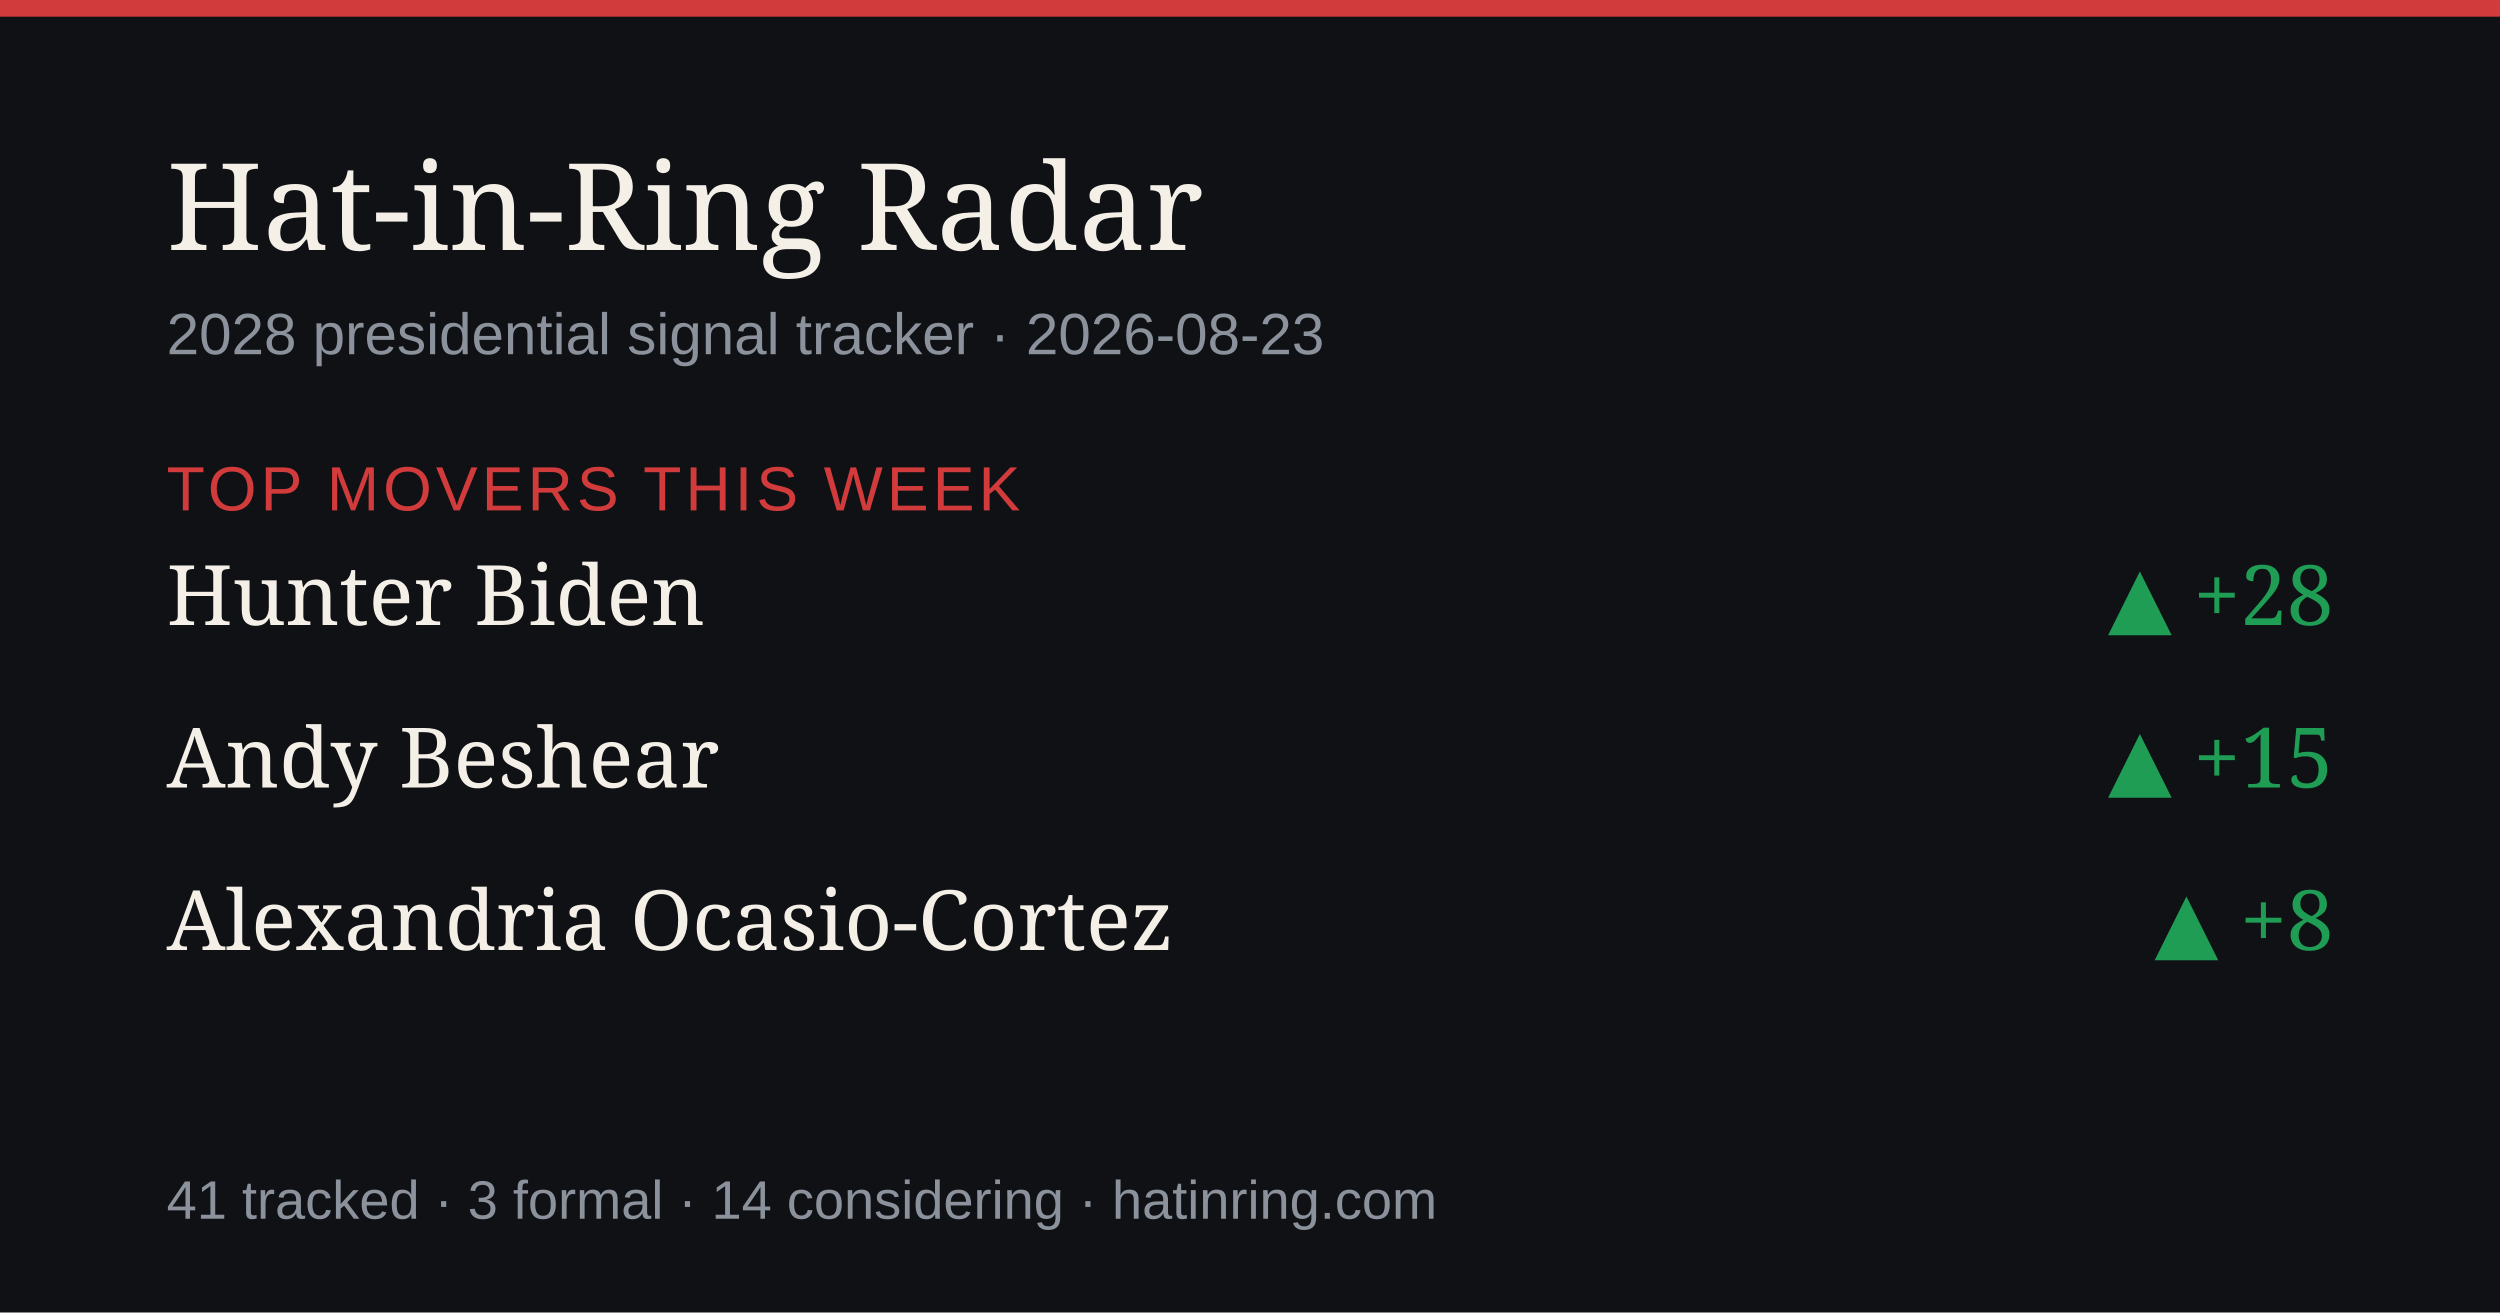
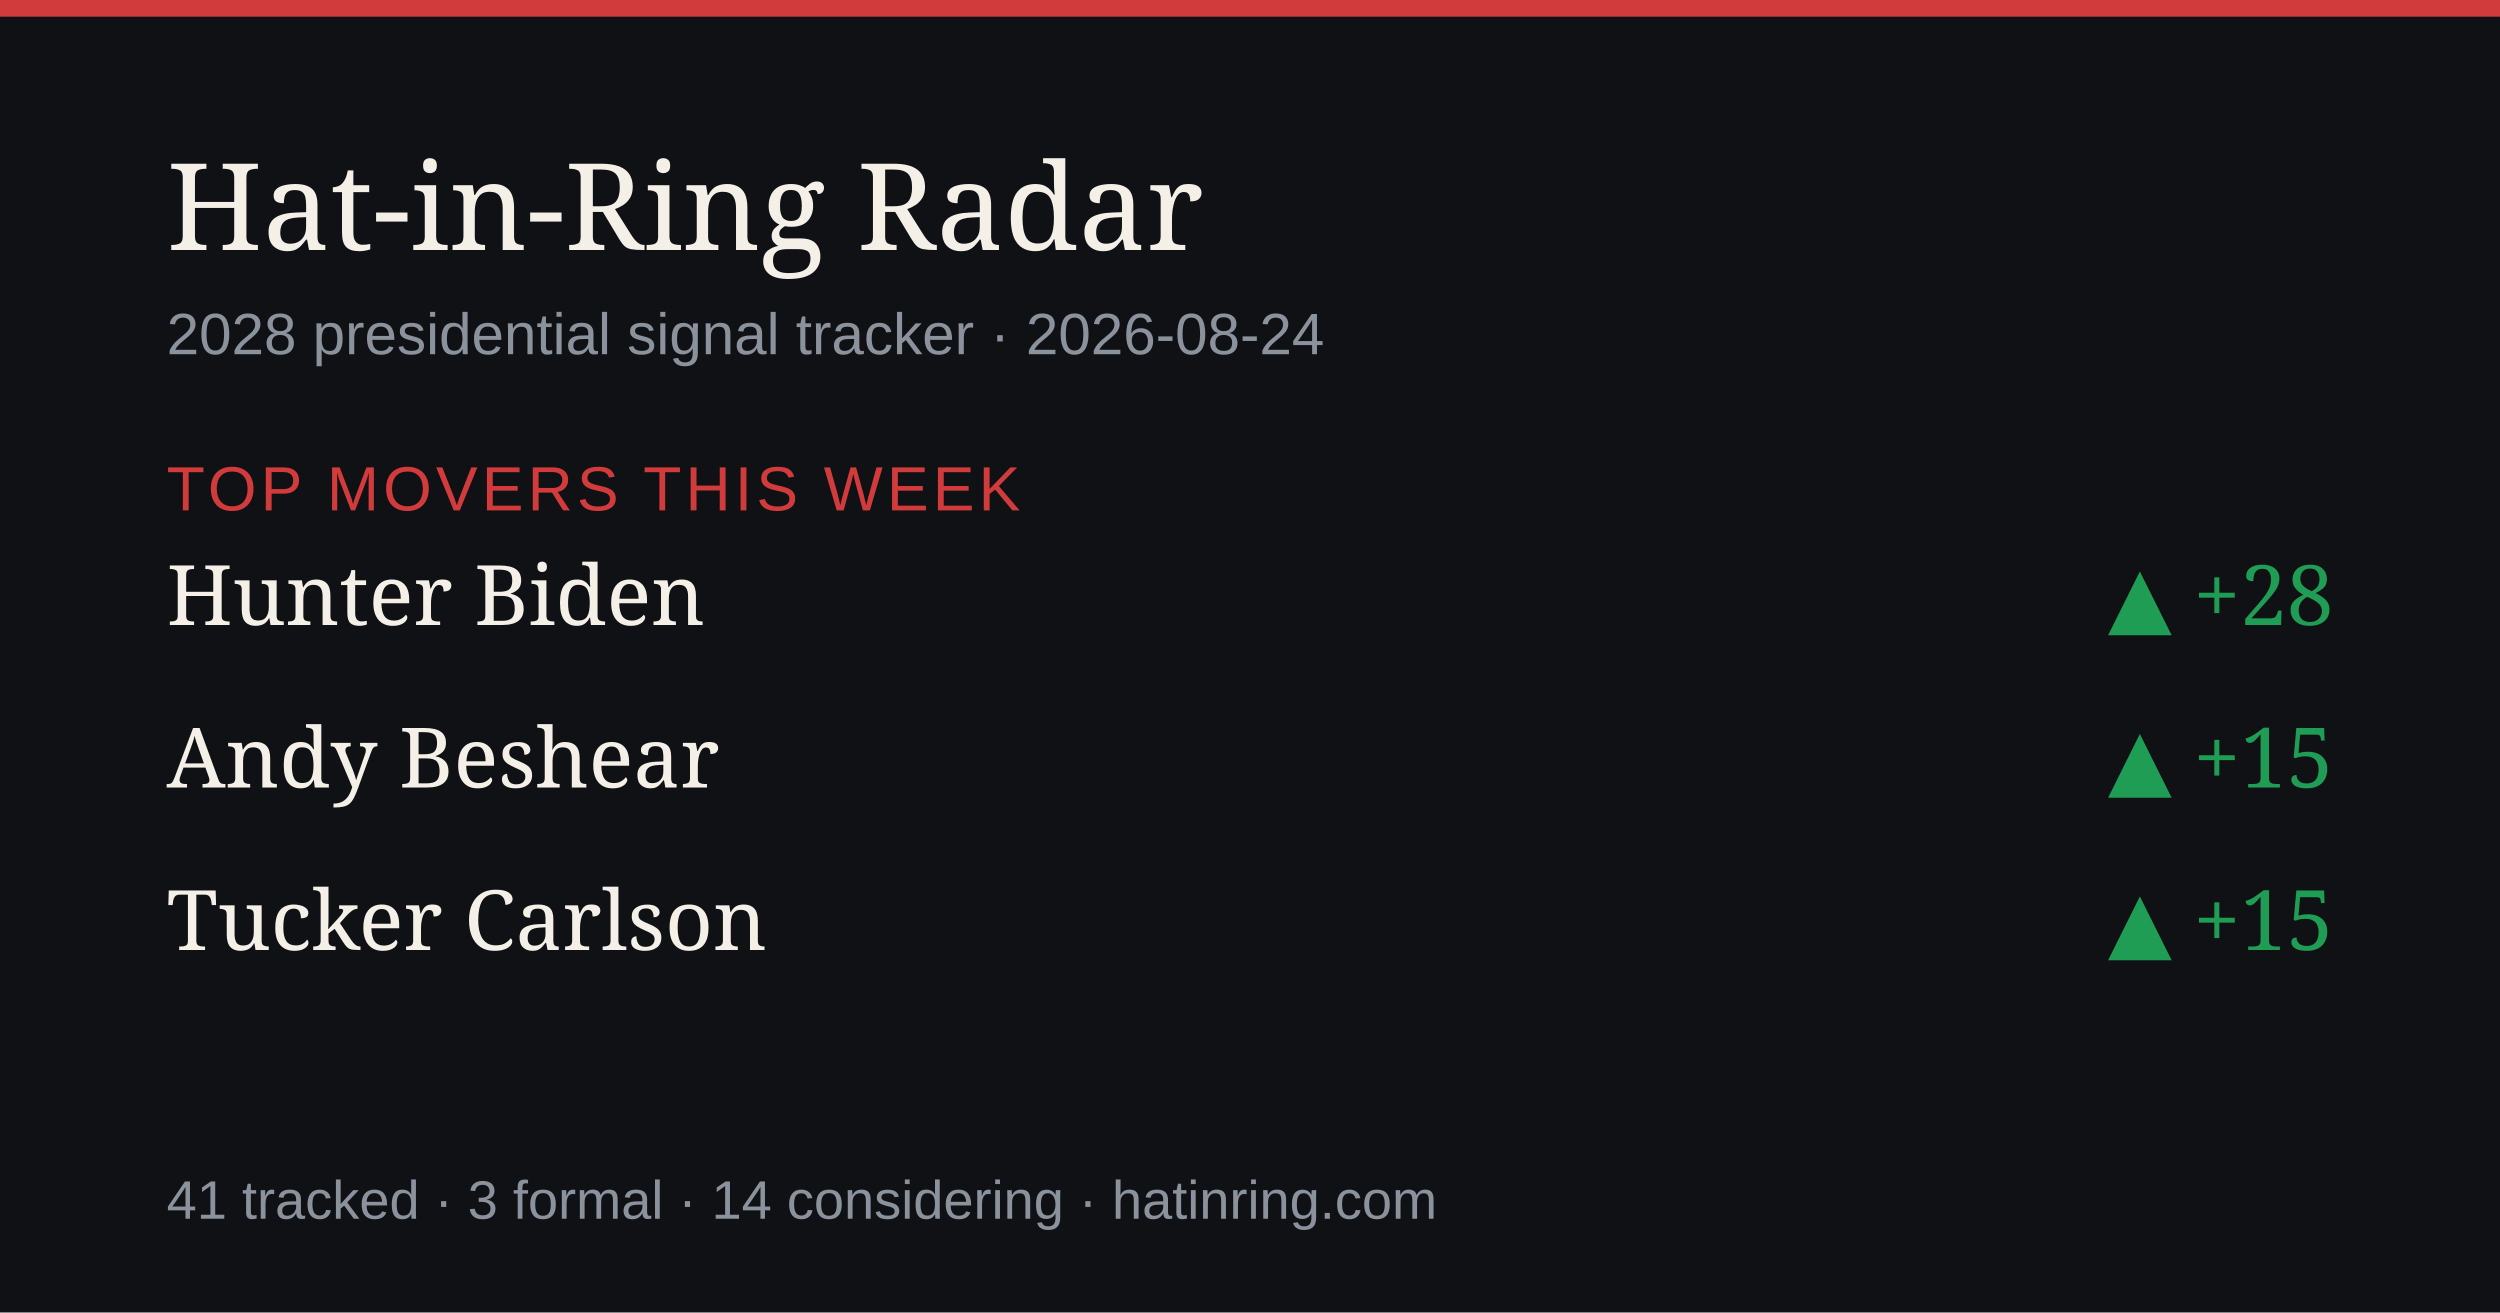
<svg xmlns="http://www.w3.org/2000/svg" width="1200" height="630" viewBox="0 0 1200 630" role="img" aria-label="Hat-in-Ring Radar daily briefing">
  <rect width="1200" height="630" fill="#0f1115" />
  <rect width="1200" height="8" fill="#d23b3b" />
  <text x="80" y="120" font-size="58" fill="#f4efe7" font-family="Georgia,serif">Hat-in-Ring Radar</text>
-   <text x="80" y="170" font-size="28" fill="#8b929c" font-family="-apple-system,Arial,sans-serif">2028 presidential signal tracker · 2026-08-23</text>
+   <text x="80" y="170" font-size="28" fill="#8b929c" font-family="-apple-system,Arial,sans-serif">2028 presidential signal tracker · 2026-08-24</text>
  <text x="80" y="245" font-size="30" fill="#d23b3b" font-family="-apple-system,Arial,sans-serif" letter-spacing="2">TOP MOVERS THIS WEEK</text>
  <text x="80" y="300" font-size="40" fill="#f4efe7" font-family="Georgia,serif">Hunter Biden</text>
  <text x="1120" y="300" font-size="40" fill="#1f9d55" text-anchor="end" font-family="Georgia,serif">▲ +28</text>
  <text x="80" y="378" font-size="40" fill="#f4efe7" font-family="Georgia,serif">Andy Beshear</text>
  <text x="1120" y="378" font-size="40" fill="#1f9d55" text-anchor="end" font-family="Georgia,serif">▲ +15</text>
-   <text x="80" y="456" font-size="40" fill="#f4efe7" font-family="Georgia,serif">Alexandria Ocasio-Cortez</text>
-   <text x="1120" y="456" font-size="40" fill="#1f9d55" text-anchor="end" font-family="Georgia,serif">▲ +8</text>
+   <text x="80" y="456" font-size="40" fill="#f4efe7" font-family="Georgia,serif">Tucker Carlson</text>
+   <text x="1120" y="456" font-size="40" fill="#1f9d55" text-anchor="end" font-family="Georgia,serif">▲ +15</text>
  <text x="80" y="585" font-size="26" fill="#8b929c" font-family="-apple-system,Arial,sans-serif">41 tracked · 3 formal · 14 considering · hatinring.com</text>
</svg>
